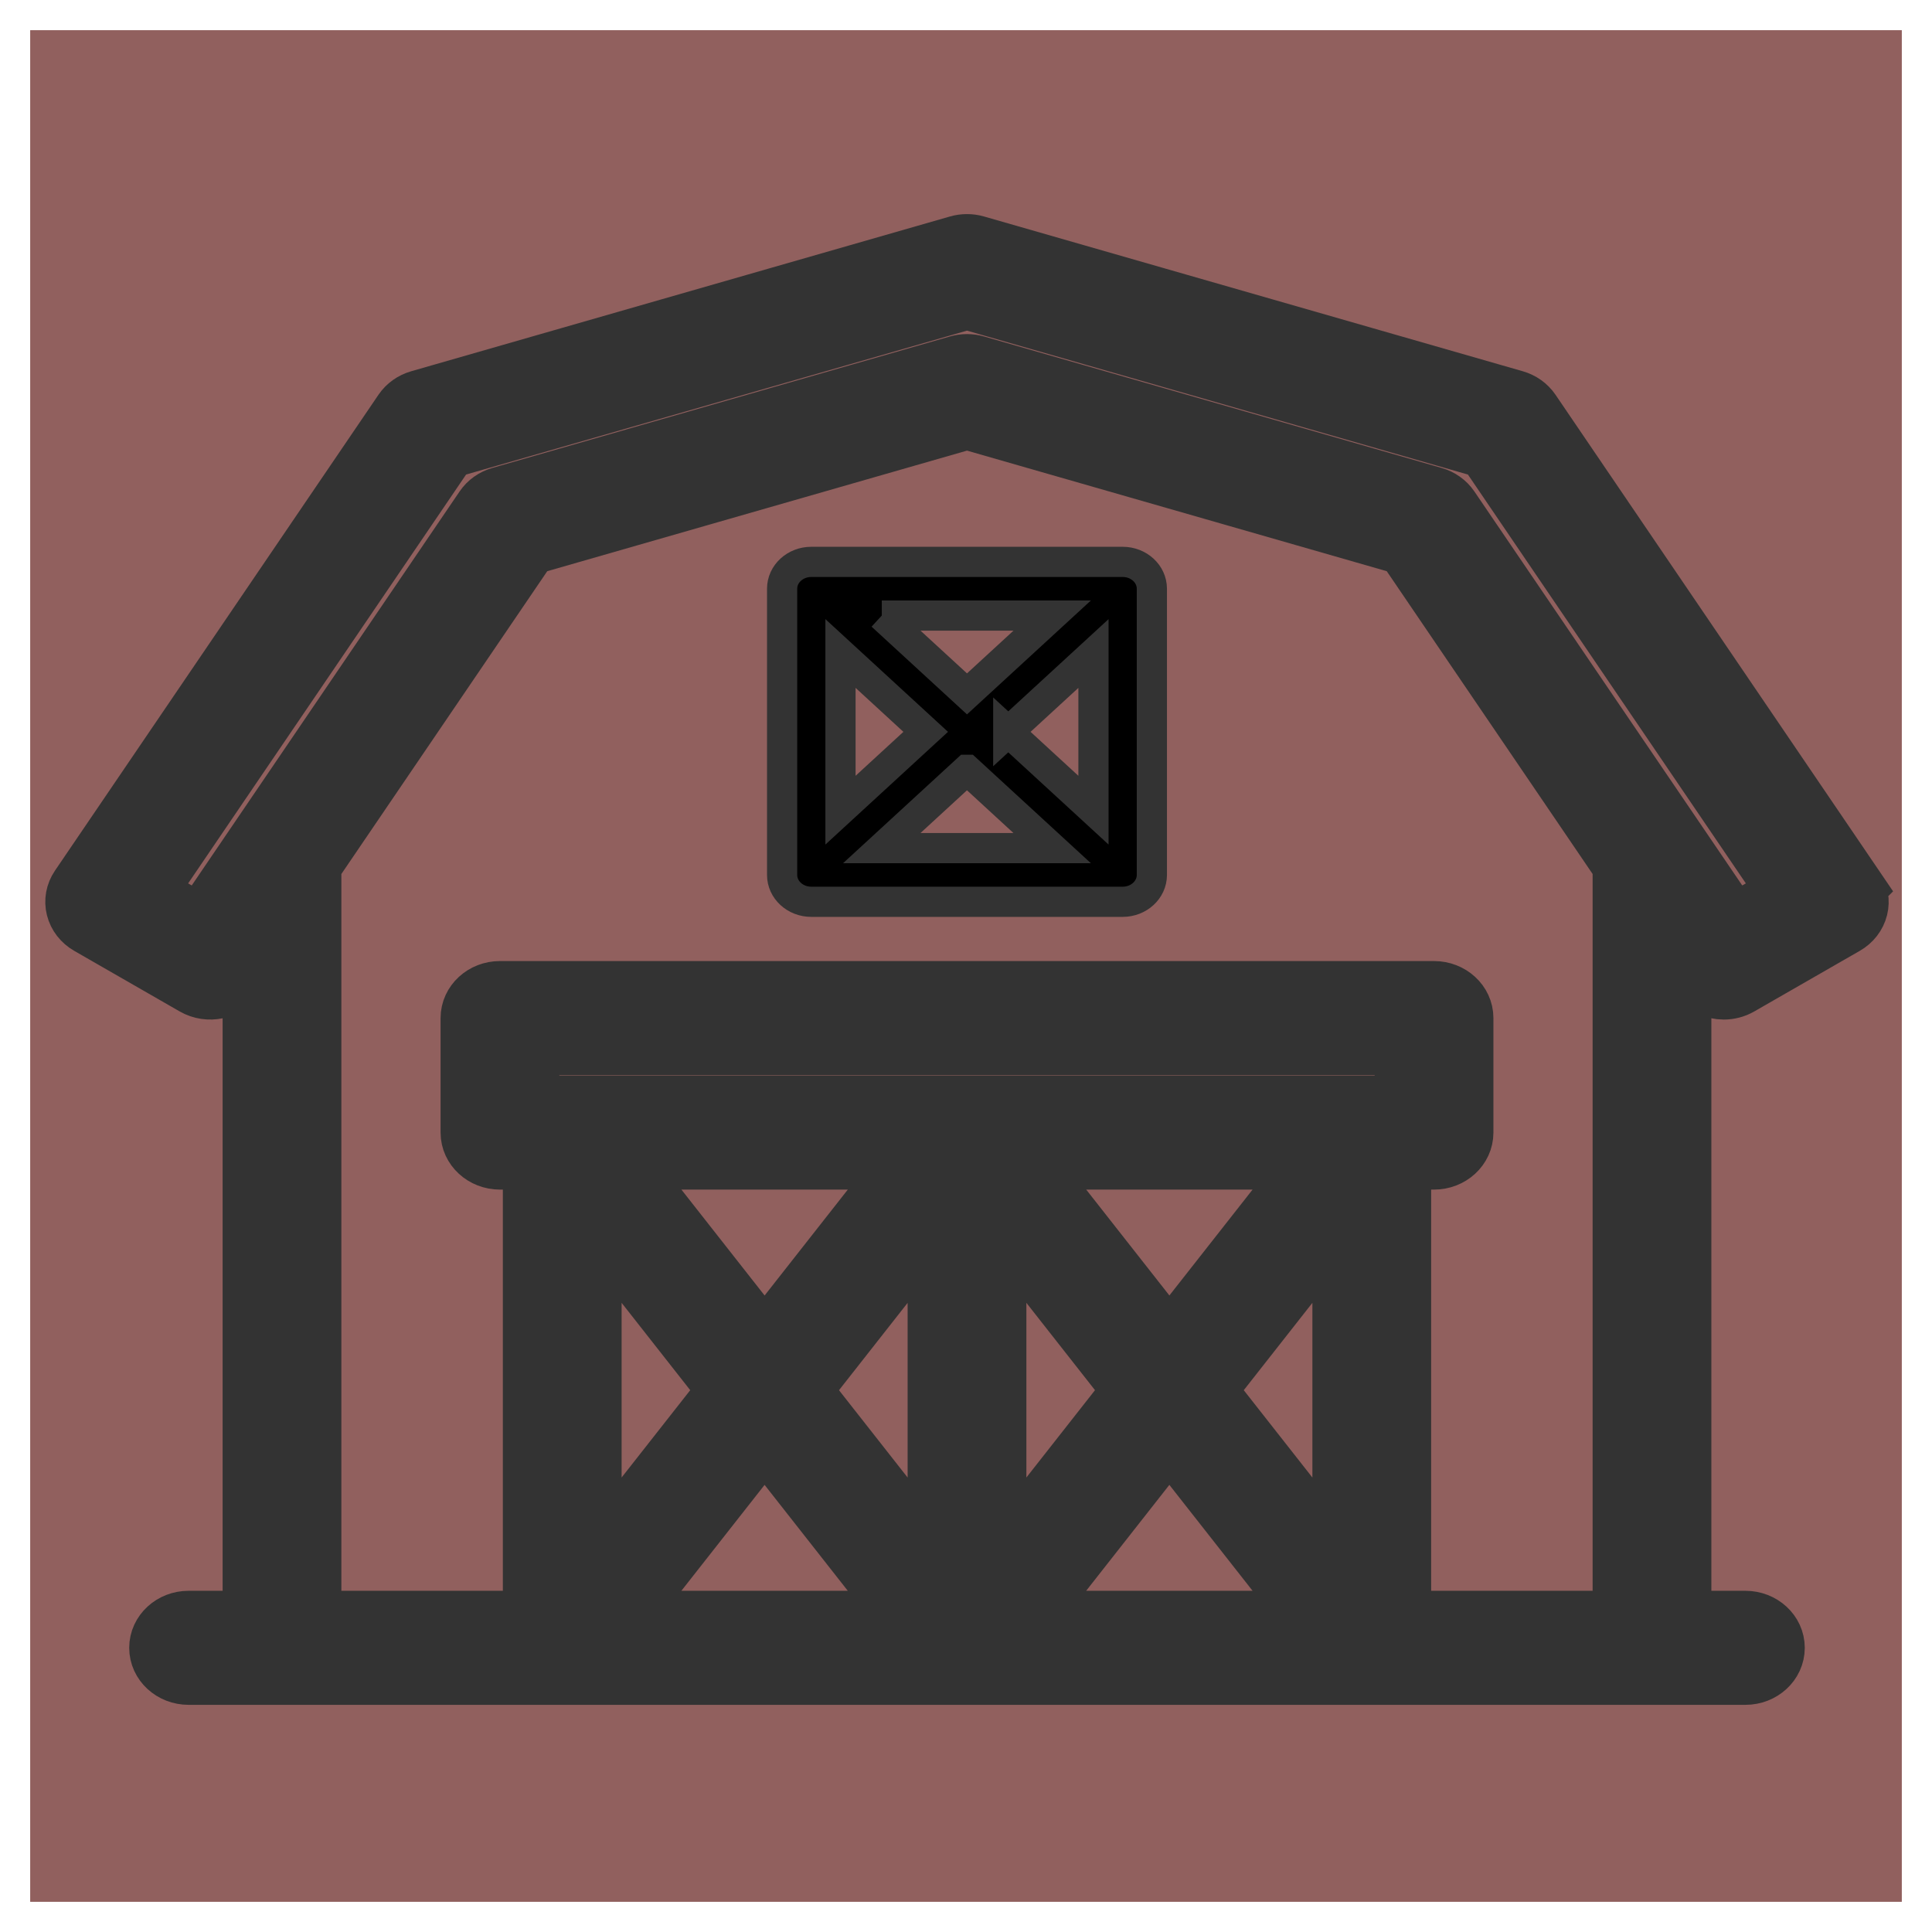
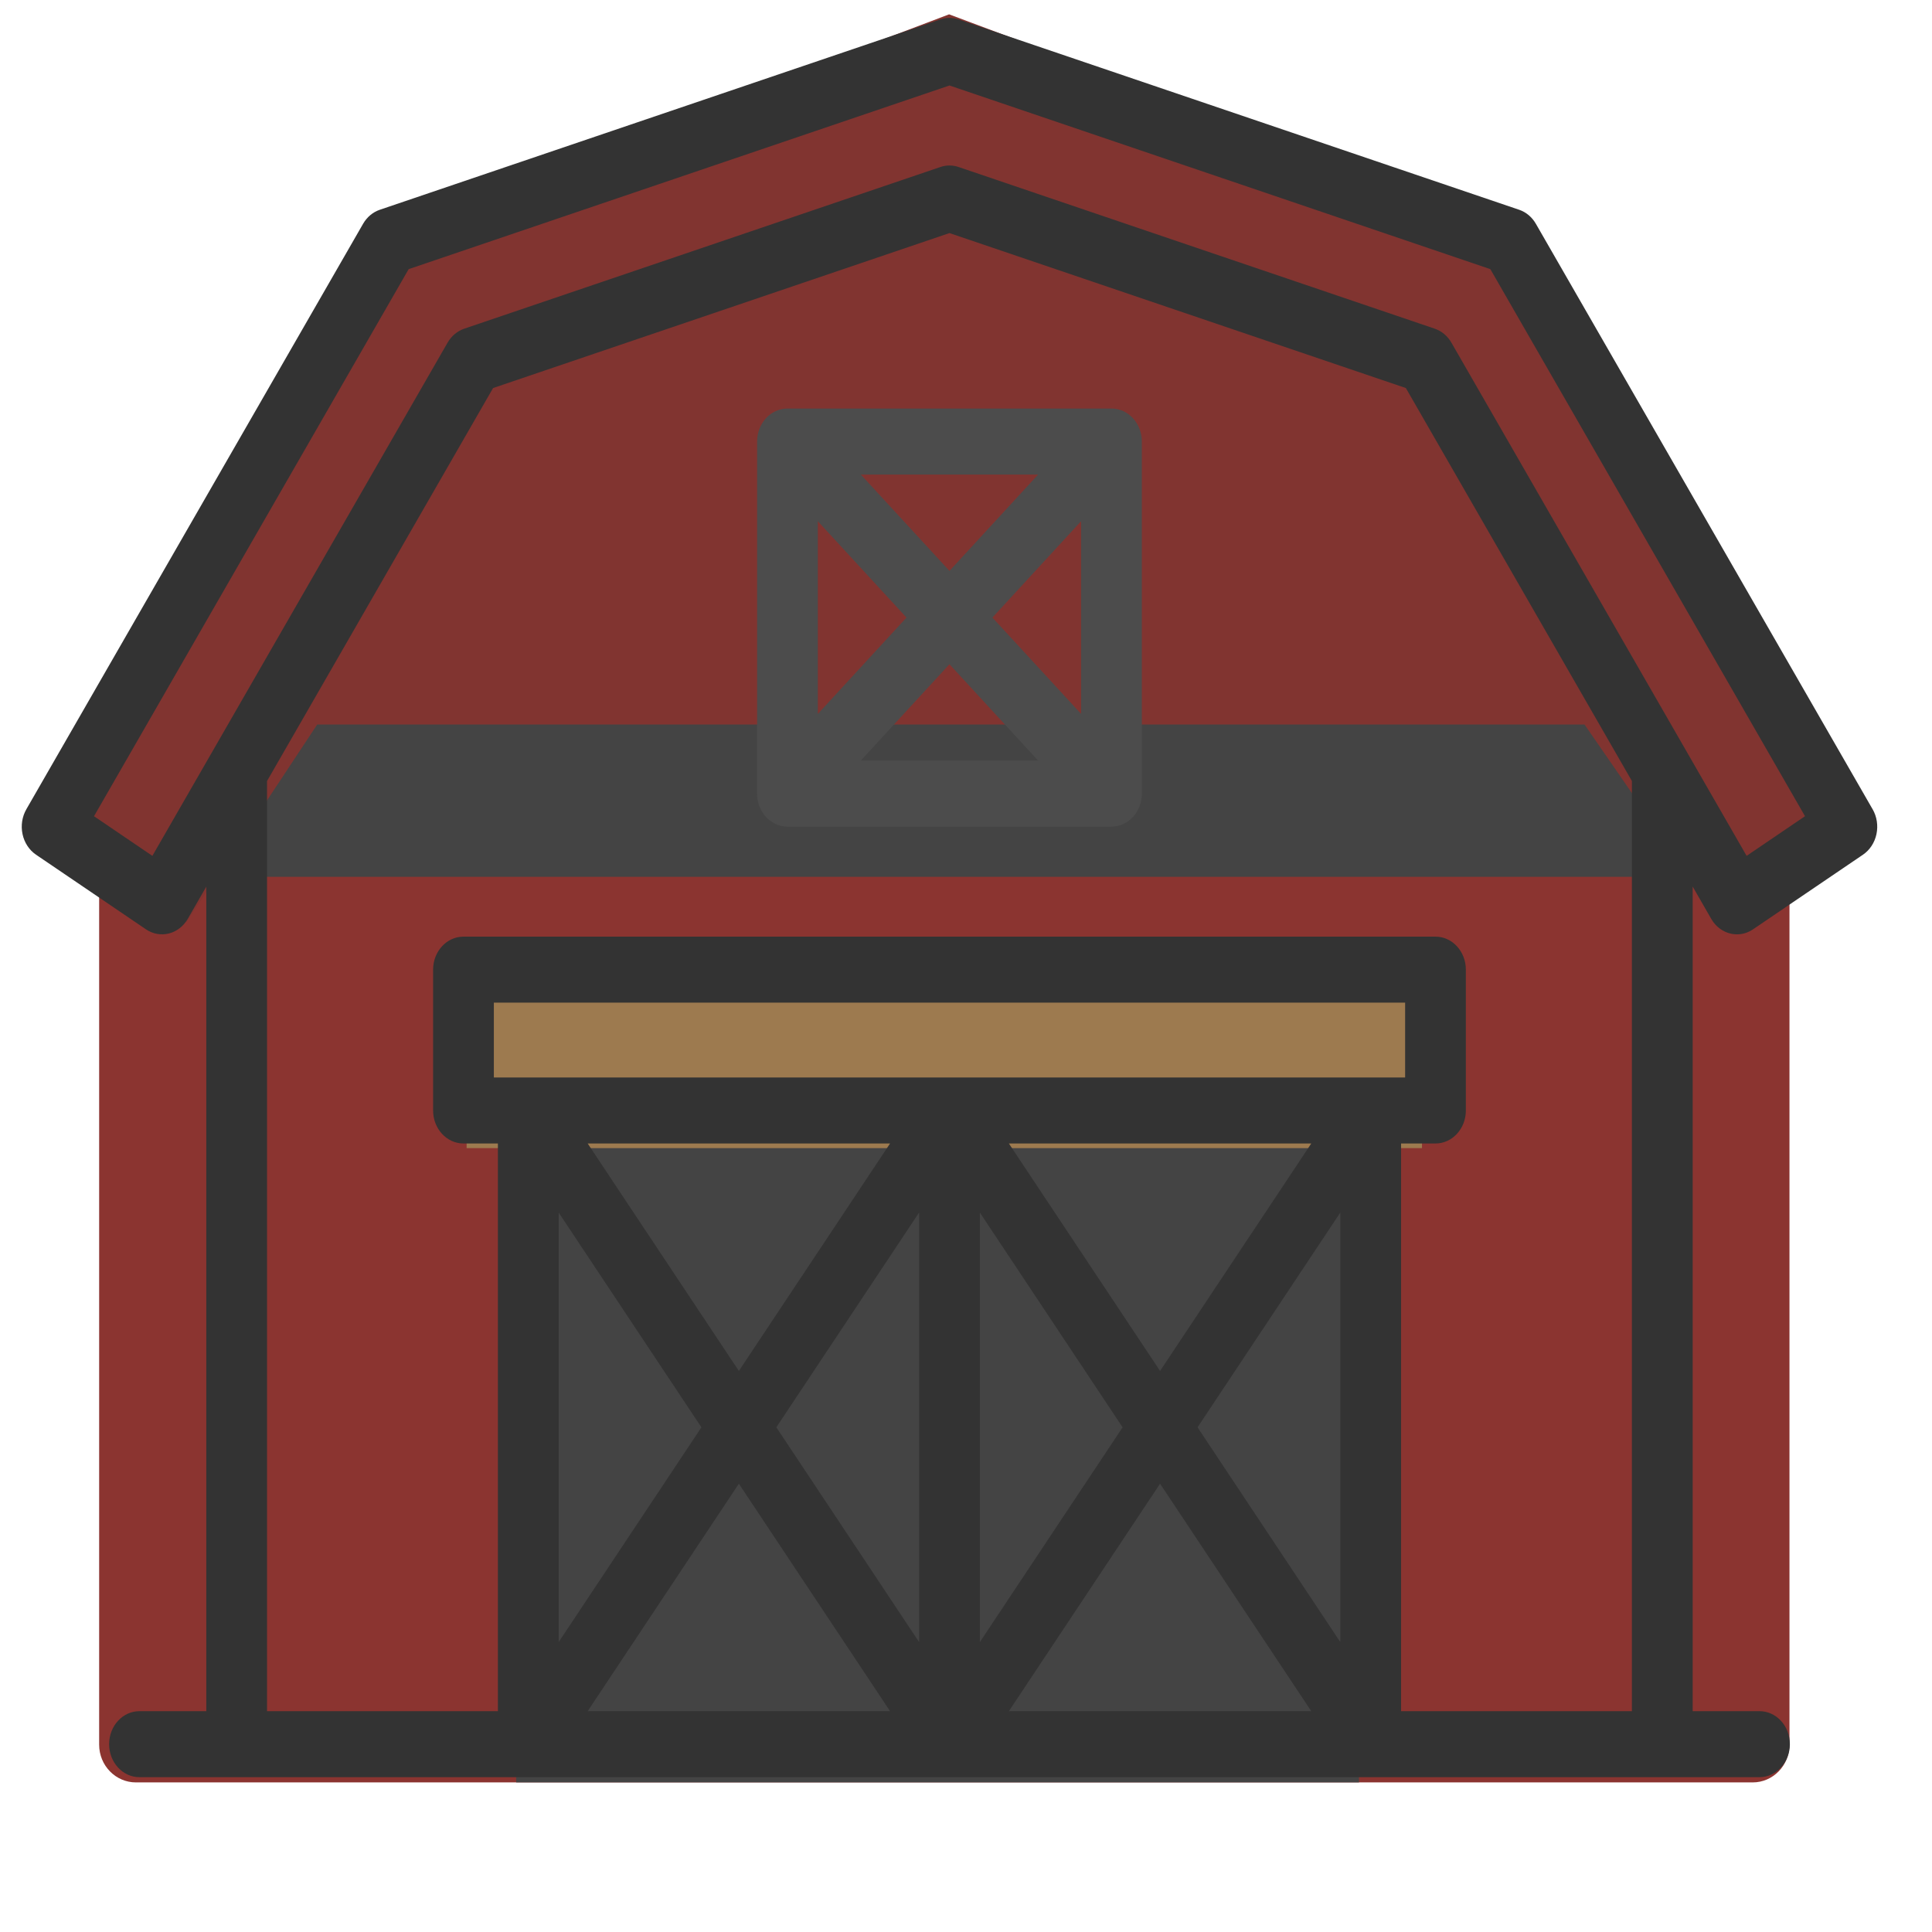
<svg xmlns="http://www.w3.org/2000/svg" width="90%" height="90%" viewBox="0 0 128 128">
  <g>
-     <rect id="svg_3" height="124" width="124" y="2" x="2" fill="#91605E" />
+     <g id="svg_3">
+       <g id="svg_2">
+         <path fill="#8B3430" d="m116.121,53.092l-107.116,0c-1.344,0 -2.436,1.117 -2.436,2.498l0,59.998c0,1.381 1.091,2.501 2.436,2.501l107.116,0c1.345,0 2.436,-1.121 2.436,-2.501l0,-59.998c-0,-1.38 -1.091,-2.498 -2.436,-2.498z" id="svg_1" />
+         <path fill="#444" d="m87.89,76.001l-51.544,0c-1.189,0 -2.149,0.94 -2.149,2.102l0,39.985l55.839,0l0,-39.985c-0,-1.162 -0.963,-2.103 -2.146,-2.103l0,-0z" id="svg_7" />
+         <path fill="#444" d="m118.557,58.09l-111.987,0c-0.842,0 -1.626,-0.45 -2.068,-1.186c-0.446,-0.736 -0.485,-1.655 -0.107,-2.432l4.868,-10.001c0.414,-0.846 1.255,-1.381 2.179,-1.381l102.248,0c0.92,0 1.762,0.535 2.175,1.381l4.868,10.001c0.378,0.776 0.339,1.695 -0.103,2.432c-0.446,0.736 -1.23,1.186 -2.072,1.186l0,0z" id="svg_10" />
+         <path fill="#9D7A4F" d="m91.778,63.029l-58.427,0c-1.348,0 -2.436,0.728 -2.436,1.628l0,11.409l63.295,0l0,-11.409c-0,-0.9 -1.091,-1.628 -2.432,-1.628z" id="svg_8" />
+       </g>
+       <path id="svg_6" d="m12.338,61.118l-7.604,-4.843l22.328,-41.741l35.818,-13.584l36.283,13.584l21.863,41.494l-6.745,5.434l-9.303,-13.462l-83.962,0l-8.676,13.118z" fill="#813430" />
+     </g>
    <g id="svg_1">
-       <path id="svg_2" stroke="#333" fill="#333" stroke-width="4" d="m122.838,58.809l-21.438,-31.535c-0.245,-0.36 -0.622,-0.628 -1.063,-0.755l-35.694,-10.254c-0.376,-0.108 -0.778,-0.108 -1.154,0l-35.694,10.254c-0.441,0.127 -0.818,0.394 -1.063,0.755l-21.438,31.535c-0.272,0.4 -0.36,0.883 -0.244,1.342s0.424,0.858 0.859,1.108l6.996,4.019c0.906,0.52 2.099,0.267 2.665,-0.565l1.179,-1.734l0,44.415l-4.255,0c-1.068,0 -1.934,0.796 -1.934,1.778s0.866,1.778 1.934,1.778l103.143,0c1.068,0 1.934,-0.796 1.934,-1.778s-0.866,-1.778 -1.934,-1.778l-4.255,0l0,-44.415l1.179,1.734c0.367,0.54 0.997,0.836 1.642,0.836c0.35,0 0.704,-0.087 1.023,-0.27l6.996,-4.019c0.435,-0.25 0.744,-0.648 0.859,-1.108s0.028,-0.943 -0.244,-1.342l-0,0zm-54.99,18.004l19.253,0l-9.626,12.253l-9.626,-12.253l-0,0zm7.241,15.29l-9.089,11.569l0,-23.139l9.089,11.569zm-12.957,-11.569l0,23.139l-9.089,-11.569l9.089,-11.569zm-11.475,8.533l-9.626,-12.253l19.253,0l-9.626,12.253l-0,0zm9.626,18.326l-19.253,0l9.626,-12.253l9.626,12.253l0,0zm17.191,-12.253l9.626,12.253l-19.253,0l9.626,-12.253l0,0zm2.386,-3.037l9.089,-11.569l0,23.139l-9.089,-11.569zm-44.803,-18.846l0,-4.03l58.018,0l0,4.03l-58.018,0zm13.215,18.846l-9.089,11.569l0,-23.139l9.089,11.569zm59.243,15.29l-14.698,0l0,-30.579l2.192,0c1.068,0 1.934,-0.796 1.934,-1.778l0,-7.586c0,-0.982 -0.866,-1.778 -1.934,-1.778l-61.886,0c-1.068,0 -1.934,0.796 -1.934,1.778l0,7.586c0,0.982 0.866,1.778 1.934,1.778l2.192,0l0,30.579l-14.698,0l0,-50.104l14.392,-21.168l29.057,-8.347l29.057,8.347l14.392,21.168l0,50.104l-0,0zm7.302,-46.072l-18.794,-27.642c-0.245,-0.36 -0.622,-0.628 -1.063,-0.755l-30.318,-8.71c-0.188,-0.054 -0.382,-0.081 -0.577,-0.081s-0.389,0.027 -0.577,0.081l-30.317,8.71c-0.441,0.127 -0.818,0.394 -1.063,0.755l-18.794,27.642l-3.716,-2.135l20.034,-29.469l34.434,-9.892l34.434,9.892l20.034,29.469l-3.716,2.135l0,0z" />
-       <path id="svg_4" stroke="#333" stroke-width="2" d="m74.38,37.226l-20.629,0c-1.068,0 -1.934,0.796 -1.934,1.778l0,18.964c0,0.982 0.866,1.778 1.934,1.778l20.629,0c1.068,0 1.934,-0.796 1.934,-1.778l0,-18.964c0,-0.982 -0.866,-1.778 -1.934,-1.778zm-18.695,6.07l5.645,5.19l-5.645,5.19l0,-10.379l0,0zm2.735,-2.514l11.291,0l-5.645,5.19l-5.645,-5.19zm5.645,10.219l5.645,5.19l-11.291,0l5.645,-5.19zm2.735,-2.514l5.645,-5.19l0,10.379l-5.645,-5.19l0,-0z" />
+       <path id="svg_2" fill="#333" d="m124.064,53.613l-22.309,-38.787c-0.255,-0.443 -0.647,-0.772 -1.106,-0.928l-37.143,-12.612c-0.391,-0.133 -0.81,-0.133 -1.201,0l-37.143,12.612c-0.459,0.156 -0.851,0.485 -1.106,0.928l-22.309,38.787c-0.283,0.492 -0.374,1.086 -0.254,1.651s0.442,1.055 0.894,1.362l7.281,4.943c0.943,0.64 2.184,0.329 2.773,-0.695l1.227,-2.133l0,54.628l-4.427,0c-1.112,0 -2.012,0.979 -2.012,2.187s0.901,2.187 2.012,2.187l107.331,0c1.112,0 2.012,-0.979 2.012,-2.187s-0.901,-2.187 -2.012,-2.187l-4.427,0l0,-54.628l1.227,2.133c0.382,0.664 1.038,1.028 1.708,1.028c0.364,0 0.733,-0.107 1.065,-0.333l7.281,-4.943c0.453,-0.307 0.774,-0.797 0.894,-1.362s0.029,-1.159 -0.254,-1.651l-0,0l0,0zm-57.223,22.145l20.034,0l-10.017,15.071l-10.017,-15.071l-0,0l-0,0zm7.535,18.806l-9.458,14.23l0,-28.459l9.458,14.23zm-13.483,-14.23l0,28.459l-9.458,-14.23l9.458,-14.23zm-11.941,10.495l-10.017,-15.071l20.034,0l-10.017,15.071l-0,0l-0,0zm10.017,22.541l-20.034,0l10.017,-15.071l10.017,15.071l0,0l0,0zm17.889,-15.071l10.017,15.071l-20.034,0l10.017,-15.071l0,0l0,0zm2.483,-3.735l9.458,-14.23l0,28.459l-9.458,-14.23zm-46.622,-23.179l0,-4.957l60.374,0l0,4.957l-60.374,0zm13.752,23.179l-9.458,14.23l0,-28.459l9.458,14.23zm61.648,18.806l-15.295,0l0,-37.611l2.281,0c1.112,0 2.012,-0.979 2.012,-2.187l0,-9.33c0,-1.208 -0.901,-2.187 -2.012,-2.187l-64.399,0c-1.112,0 -2.012,0.979 -2.012,2.187l0,9.33c0,1.208 0.901,2.187 2.012,2.187l2.281,0l0,37.611l-15.295,0l0,-61.625l14.976,-26.036l30.237,-10.267l30.237,10.267l14.976,26.036l0,61.625l-0,0zm7.599,-56.667l-19.557,-33.999c-0.255,-0.443 -0.647,-0.772 -1.106,-0.928l-31.549,-10.712c-0.196,-0.066 -0.398,-0.099 -0.6,-0.099s-0.405,0.033 -0.6,0.099l-31.548,10.712c-0.459,0.156 -0.851,0.485 -1.106,0.928l-19.557,33.999l-3.867,-2.626l20.847,-36.246l35.832,-12.167l35.832,12.167l20.847,36.245l-3.867,2.626l0,0l0,0z" />
+       <path id="svg_4" d="m73.638,27.067l-21.466,0c-1.112,0 -2.012,0.979 -2.012,2.187l0,23.325c0,1.208 0.901,2.187 2.012,2.187l21.466,0c1.112,0 2.012,-0.979 2.012,-2.187l0,-23.325c0,-1.208 -0.901,-2.187 -2.012,-2.187zm-19.454,7.466l5.874,6.383l-5.874,6.383l0,-12.766l0,0l0,-0zm2.846,-3.093l11.749,0l-5.874,6.383l-5.874,-6.383zm5.874,12.568l5.874,6.383l-11.749,0l5.874,-6.383zm2.846,-3.093l5.874,-6.383l0,12.766l-5.874,-6.383l0,-0l0,0z" fill="#4c4c4c" />
    </g>
  </g>
</svg>
